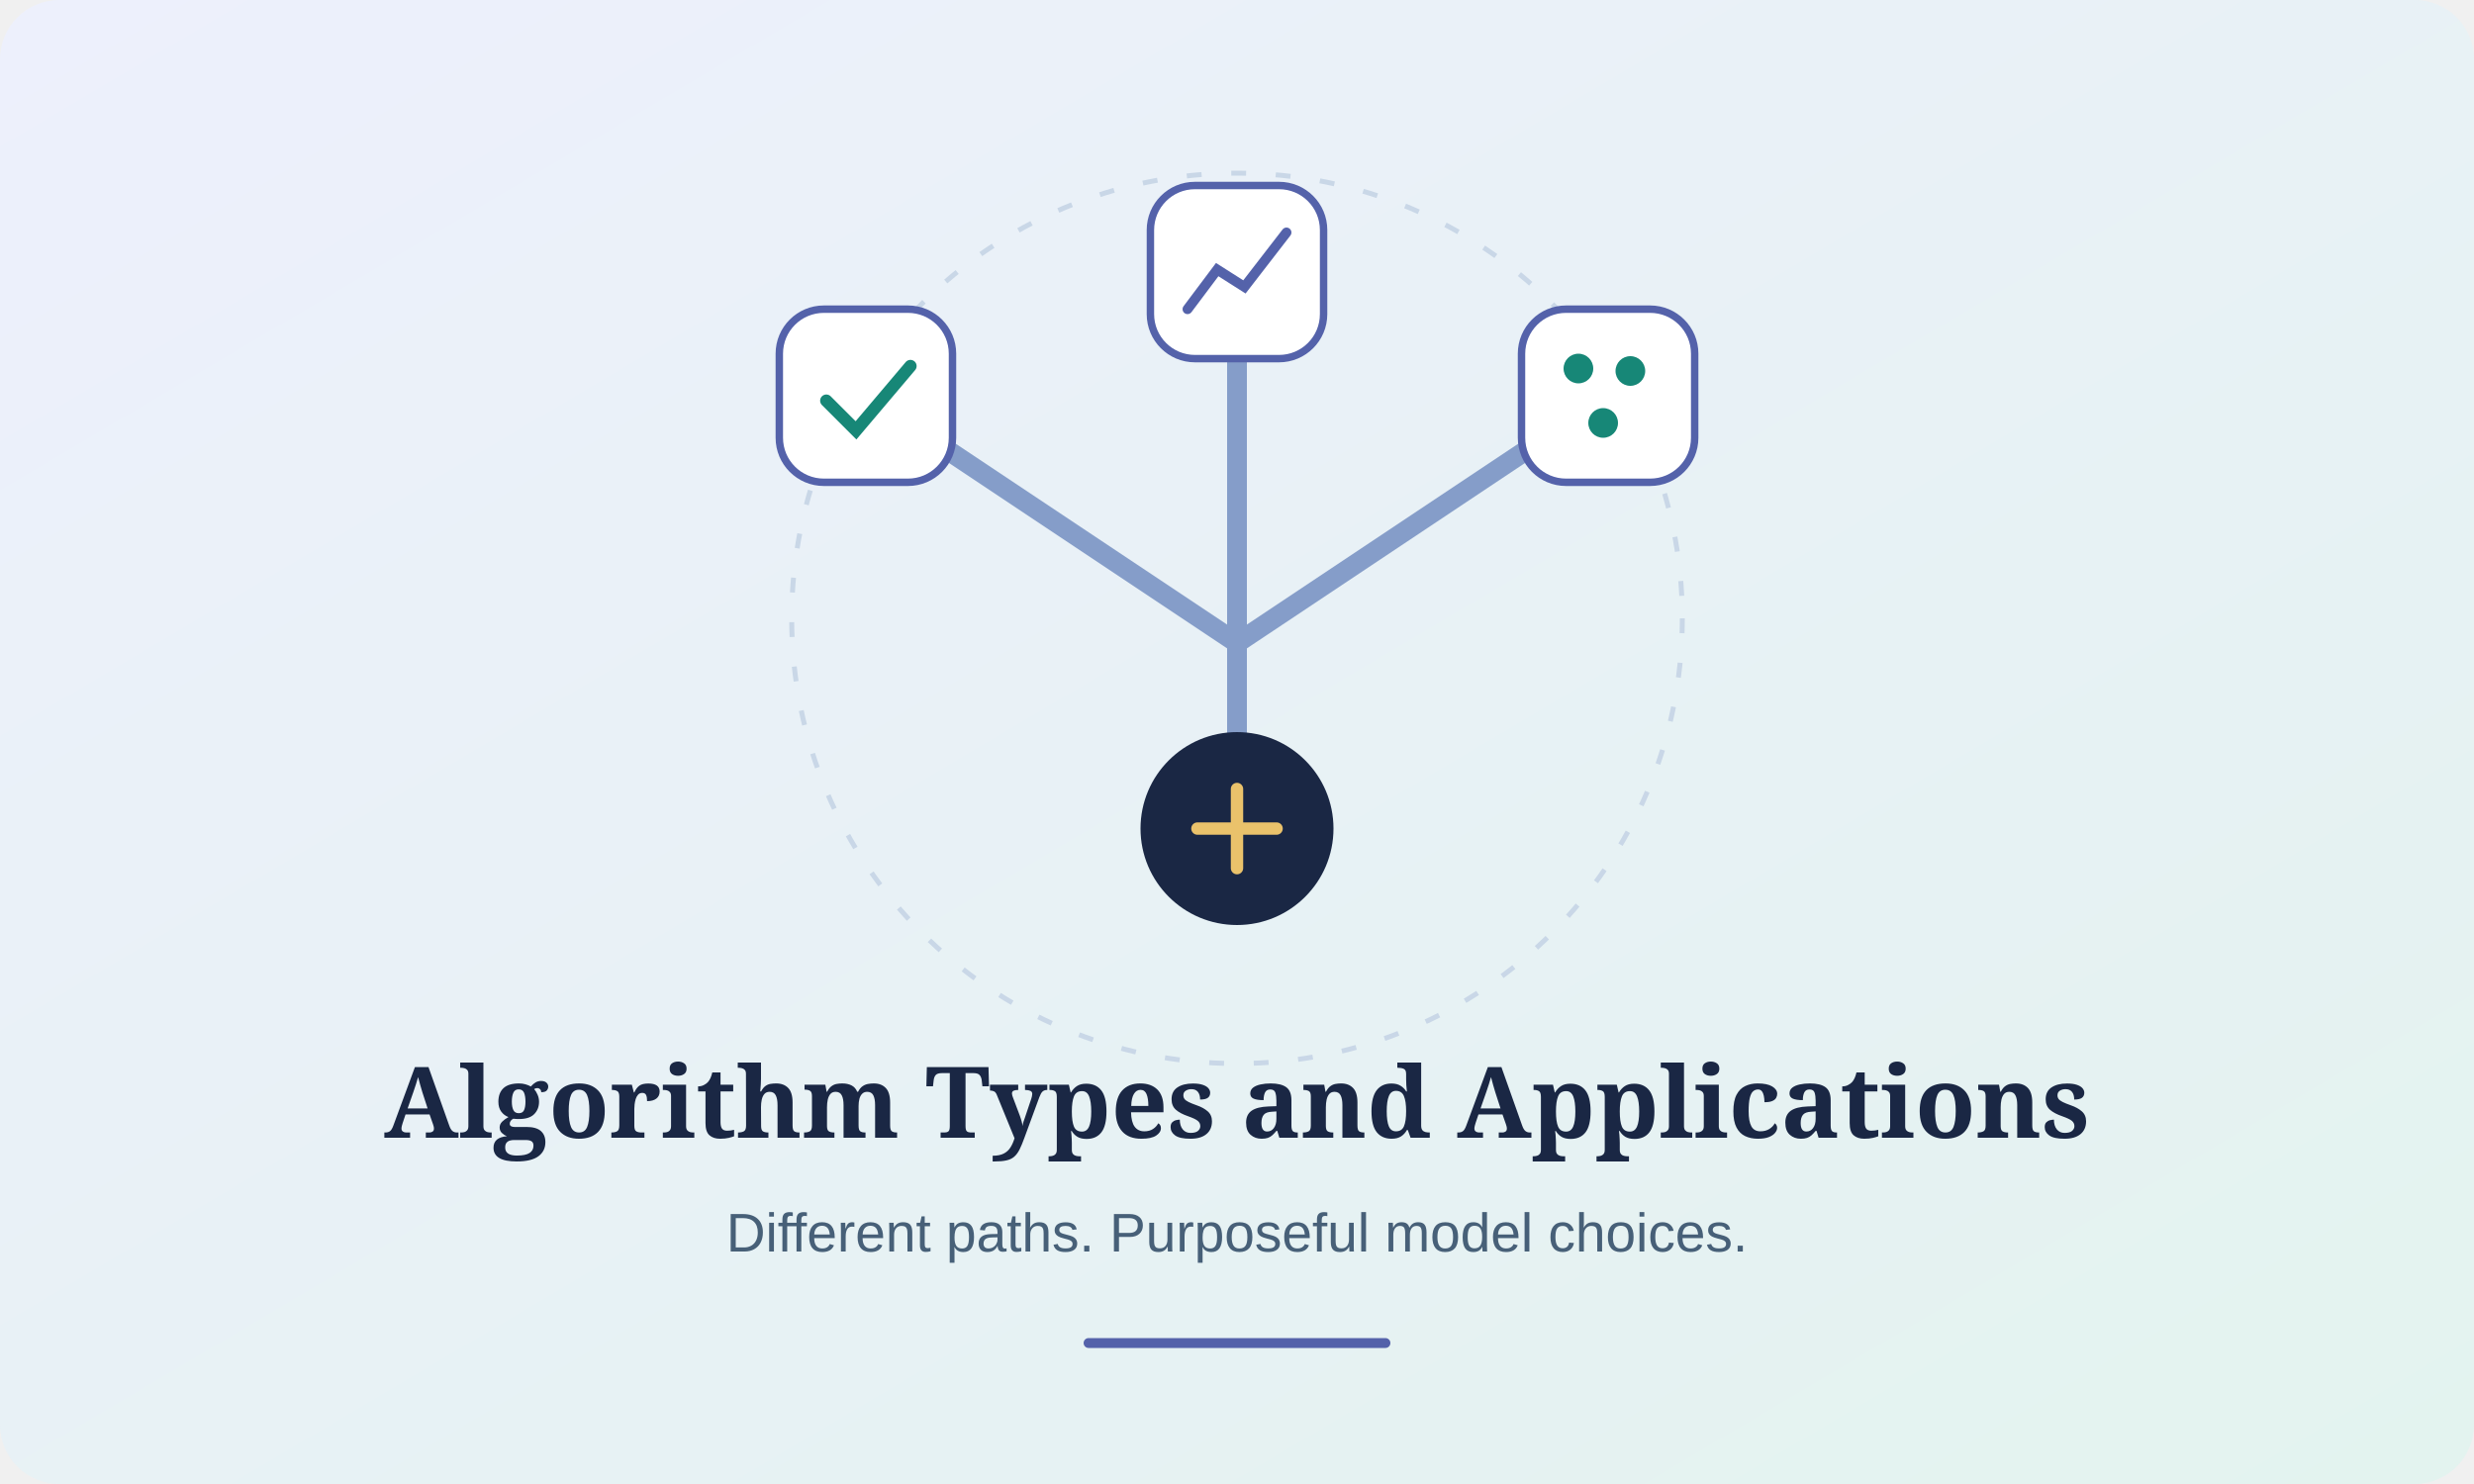
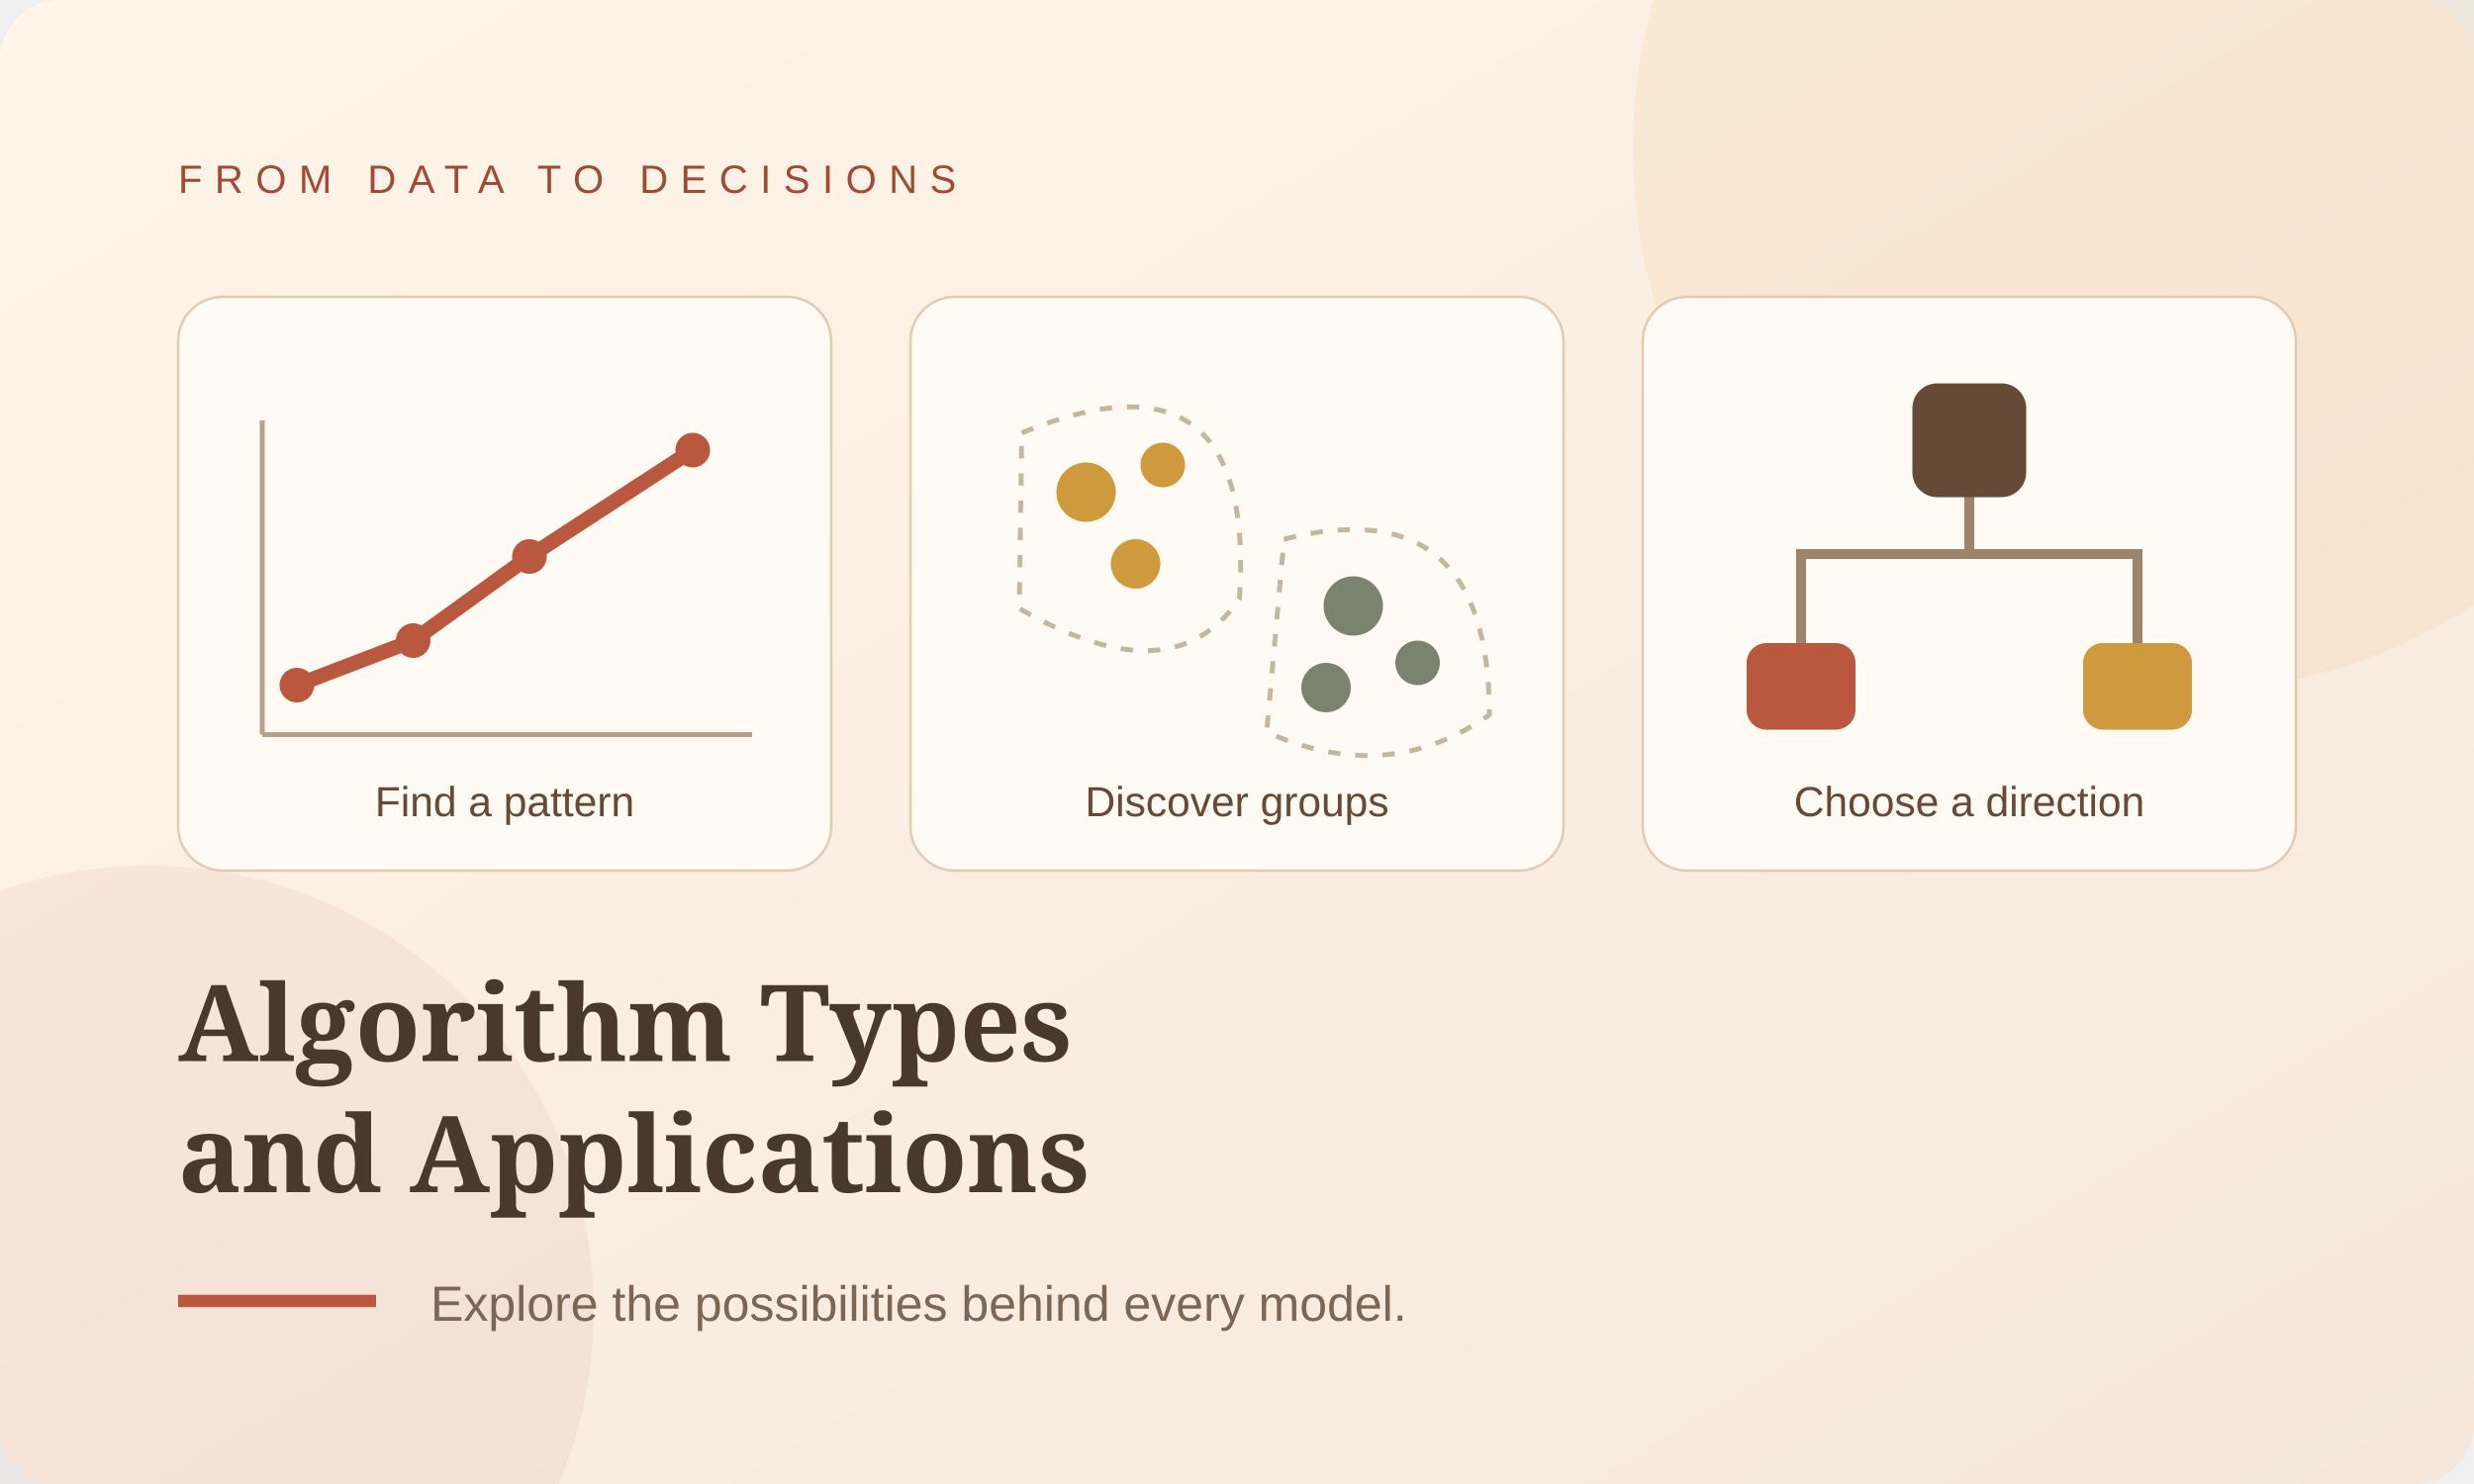
<svg xmlns="http://www.w3.org/2000/svg" viewBox="0 0 1000 600" role="img" aria-labelledby="title desc">
  <defs>
    <linearGradient id="bg" x2="1" y2="1">
-       <stop stop-color="#edf0fc" />
-       <stop offset="1" stop-color="#e3f3ef" />
+       <stop stop-color="#fff5e8" />
+       <stop offset="1" stop-color="#f5e7dc" />
    </linearGradient>
  </defs>
  <rect width="1000" height="600" rx="24" fill="url(#bg)" />
-   <circle cx="500" cy="250" r="180" fill="none" stroke="#c9d7e7" stroke-width="2" stroke-dasharray="6 12" />
-   <path d="M500 335V260M500 260L350 160M500 260L650 160M500 260V110" fill="none" stroke="#859dc9" stroke-width="8" stroke-linecap="round" stroke-linejoin="round" />
-   <circle cx="500" cy="335" r="39" fill="#1a2744" />
-   <path d="M484 335H516M500 319V351" stroke="#eac26b" stroke-width="5" stroke-linecap="round" />
-   <rect x="315" y="125" width="70" height="70" rx="18" fill="#fff" stroke="#5462aa" stroke-width="3" />
-   <path d="M334 162L346 174L368 148" stroke="#178777" stroke-width="5" fill="none" stroke-linecap="round" />
-   <rect x="465" y="75" width="70" height="70" rx="18" fill="#fff" stroke="#5462aa" stroke-width="3" />
-   <path d="M480 125L492 109L503 116L520 94" stroke="#5462aa" stroke-width="4" fill="none" stroke-linecap="round" />
-   <rect x="615" y="125" width="70" height="70" rx="18" fill="#fff" stroke="#5462aa" stroke-width="3" />
-   <g fill="#178777">
-     <circle cx="638" cy="149" r="6" />
-     <circle cx="659" cy="150" r="6" />
-     <circle cx="648" cy="171" r="6" />
+   <circle cx="880" cy="60" r="220" fill="#e5b56d" opacity=".13" />
+   <circle cx="60" cy="530" r="180" fill="#b9513e" opacity=".07" />
+   <text x="72" y="78" fill="#a04b37" font-family="Arial,sans-serif" font-size="16" letter-spacing="5">FROM DATA TO DECISIONS</text>
+   <g transform="translate(72 120)">
+     <rect width="264" height="232" rx="18" fill="#fffaf3" stroke="#e1cbb3" />
+     <path d="M34 177V50M34 177H232" stroke="#b5a28e" stroke-width="2" />
+     <path d="M48 157L95 139L142 105L208 62" fill="none" stroke="#ba573f" stroke-width="6" stroke-linecap="round" />
+     <g fill="#ba573f">
+       <circle cx="48" cy="157" r="7" />
+       <circle cx="95" cy="139" r="7" />
+       <circle cx="142" cy="105" r="7" />
+       <circle cx="208" cy="62" r="7" />
+     </g>
+     <text x="132" y="210" text-anchor="middle" fill="#654a37" font-family="Arial,sans-serif" font-size="17">Find a pattern</text>
  </g>
-   <text x="500" y="460" text-anchor="middle" fill="#1a2744" font-family="Georgia,serif" font-size="40" font-weight="bold">Algorithm Types and Applications</text>
-   <text x="500" y="506" text-anchor="middle" fill="#476078" font-family="Arial,sans-serif" font-size="22">Different paths. Purposeful model choices.</text>
-   <path d="M440 543H560" stroke="#5462aa" stroke-width="4" stroke-linecap="round" />
+   <g transform="translate(368 120)">
+     <rect width="264" height="232" rx="18" fill="#fffaf3" stroke="#e1cbb3" />
+     <g fill="#cf9a3d">
+       <circle cx="71" cy="79" r="12" />
+       <circle cx="102" cy="68" r="9" />
+       <circle cx="91" cy="108" r="10" />
+     </g>
+     <g fill="#7b8270">
+       <circle cx="179" cy="125" r="12" />
+       <circle cx="205" cy="148" r="9" />
+       <circle cx="168" cy="158" r="10" />
+     </g>
+     <path d="M45 55Q140 16 133 122Q106 162 44 126Z M151 98Q234 77 234 169Q193 198 144 176Z" fill="none" stroke="#c6b6a0" stroke-width="2" stroke-dasharray="5 6" />
+     <text x="132" y="210" text-anchor="middle" fill="#654a37" font-family="Arial,sans-serif" font-size="17">Discover groups</text>
+   </g>
+   <g transform="translate(664 120)">
+     <rect width="264" height="232" rx="18" fill="#fffaf3" stroke="#e1cbb3" />
+     <path d="M132 66V104M132 104H64V147M132 104H200V147" fill="none" stroke="#9f846d" stroke-width="4" />
+     <rect x="109" y="35" width="46" height="46" rx="10" fill="#654a37" />
+     <rect x="42" y="140" width="44" height="35" rx="8" fill="#ba573f" />
+     <rect x="178" y="140" width="44" height="35" rx="8" fill="#cf9a3d" />
+     <text x="132" y="210" text-anchor="middle" fill="#654a37" font-family="Arial,sans-serif" font-size="17">Choose a direction</text>
+   </g>
+   <text x="72" y="429" fill="#49382e" font-family="Georgia,serif" font-size="43" font-weight="bold">Algorithm Types</text>
+   <text x="72" y="482" fill="#49382e" font-family="Georgia,serif" font-size="43" font-weight="bold">and Applications</text>
+   <path d="M72 526H152" stroke="#ba573f" stroke-width="5" />
+   <text x="174" y="534" fill="#7c6654" font-family="Arial,sans-serif" font-size="20">Explore the possibilities behind every model.</text>
</svg>
